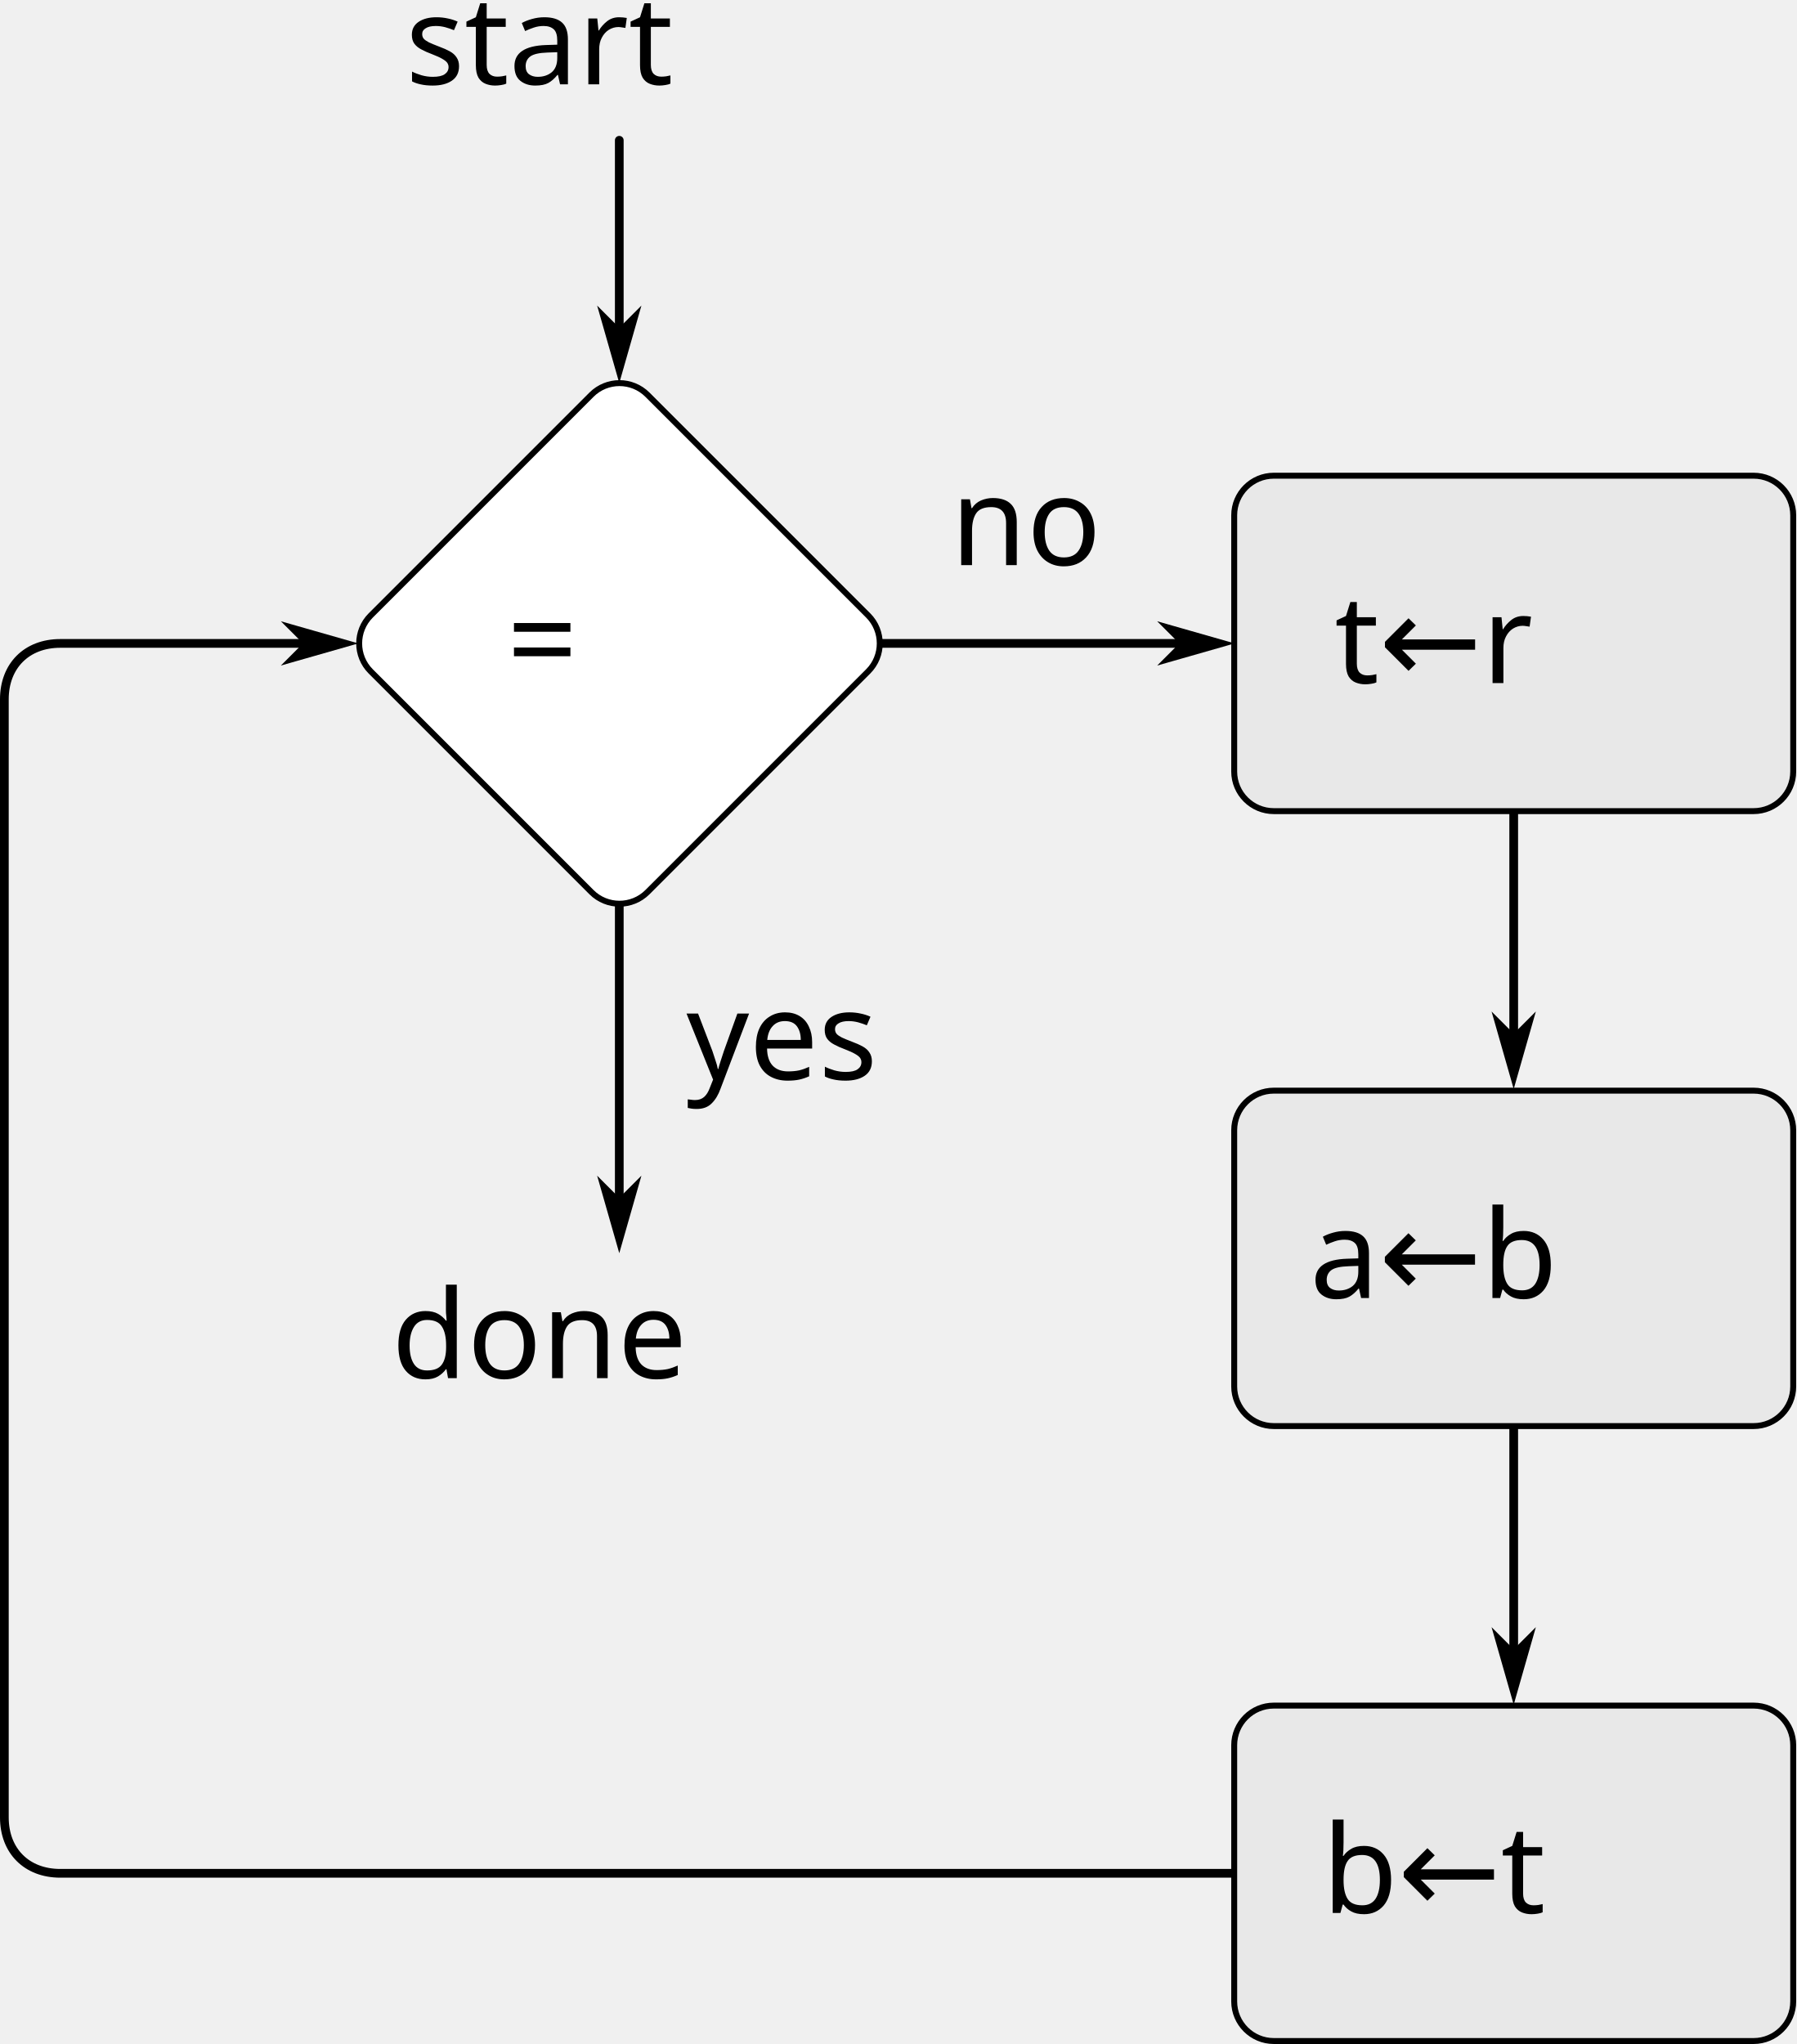
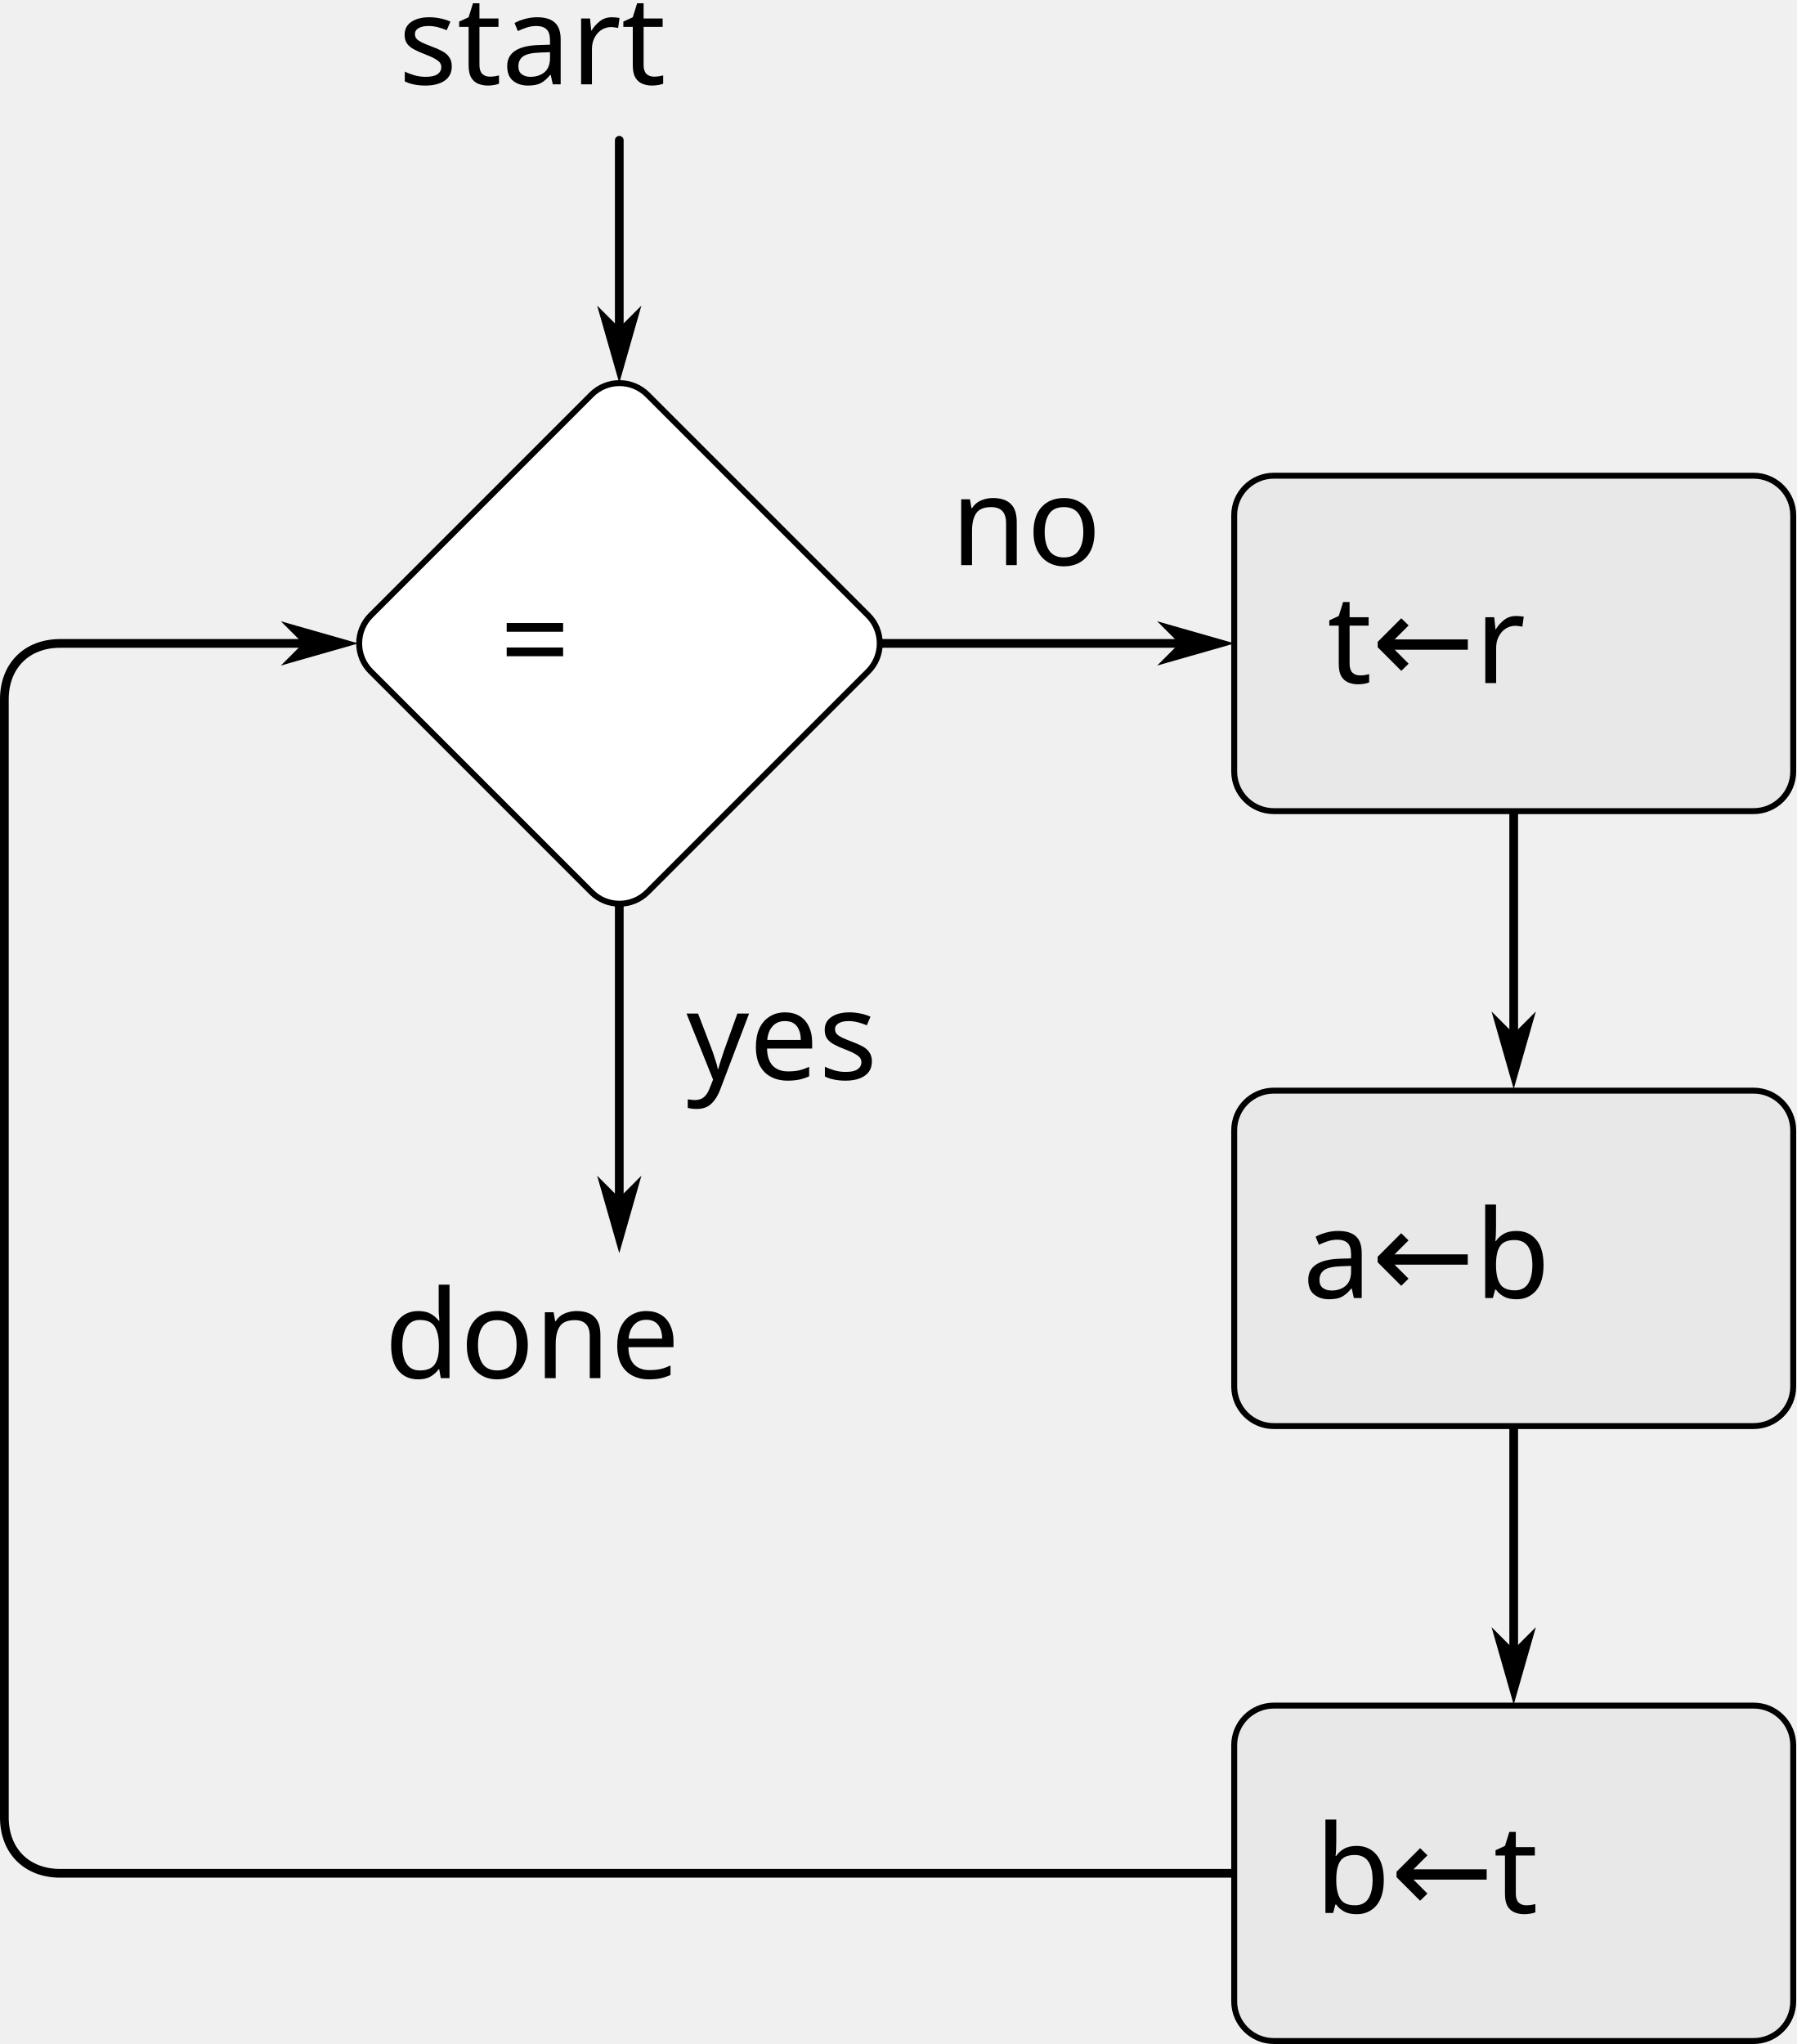
<svg xmlns="http://www.w3.org/2000/svg" width="160.656" height="182.812" id="svg3062" version="1.1">
  <defs id="defs3064">
    <marker orient="auto" refY="0" refX="0" id="Arrow1Mend" style="overflow:visible">
      <path id="path4415" d="M 0,0 5,-5 -12.5,0 5,5 0,0 z" style="fill-rule:evenodd;stroke:#000000;stroke-width:1pt;marker-start:none" transform="matrix(-0.4,0,0,-0.4,-4,0)" />
    </marker>
    <marker orient="auto" refY="0" refX="0" id="Arrow1Mend-0" style="overflow:visible">
      <path id="path4415-0" d="M 0,0 5,-5 -12.5,0 5,5 0,0 z" style="fill-rule:evenodd;stroke:#000000;stroke-width:1pt;marker-start:none" transform="matrix(-0.4,0,0,-0.4,-4,0)" />
    </marker>
    <marker orient="auto" refY="0" refX="0" id="Arrow1Mend-3" style="overflow:visible">
      <path id="path4415-9" d="M 0,0 5,-5 -12.5,0 5,5 0,0 z" style="fill-rule:evenodd;stroke:#000000;stroke-width:1pt;marker-start:none" transform="matrix(-0.4,0,0,-0.4,-4,0)" />
    </marker>
    <marker orient="auto" refY="0" refX="0" id="Arrow1Mend-5" style="overflow:visible">
      <path id="path4415-8" d="M 0,0 5,-5 -12.5,0 5,5 0,0 z" style="fill-rule:evenodd;stroke:#000000;stroke-width:1pt;marker-start:none" transform="matrix(-0.4,0,0,-0.4,-4,0)" />
    </marker>
    <marker orient="auto" refY="0" refX="0" id="Arrow1Mend-2" style="overflow:visible">
      <path id="path4415-2" d="M 0,0 5,-5 -12.5,0 5,5 0,0 z" style="fill-rule:evenodd;stroke:#000000;stroke-width:1pt;marker-start:none" transform="matrix(-0.4,0,0,-0.4,-4,0)" />
    </marker>
    <marker orient="auto" refY="0" refX="0" id="Arrow1Mend-1" style="overflow:visible">
      <path id="path4415-1" d="M 0,0 5,-5 -12.5,0 5,5 0,0 z" style="fill-rule:evenodd;stroke:#000000;stroke-width:1pt;marker-start:none" transform="matrix(-0.4,0,0,-0.4,-4,0)" />
    </marker>
  </defs>
  <g id="layer2" style="display:inline" transform="translate(-134.6102,-134.8162)">
    <rect style="fill:#ffffff;fill-opacity:1;stroke:#000000;stroke-width:0.531;stroke-linecap:round;stroke-linejoin:round;stroke-miterlimit:4;stroke-opacity:1;stroke-dasharray:none;stroke-dashoffset:0;display:inline" id="rect6788-7-2-7-4" width="35" height="35" x="-19.159" y="252.883" rx="3.543" ry="3.543" transform="matrix(0.7071068,-0.7071068,0.7071068,0.7071068,0,0)" />
    <rect style="fill:#e8e8e8;fill-opacity:1;stroke:#000000;stroke-width:0.531;stroke-linecap:round;stroke-linejoin:round;stroke-miterlimit:4;stroke-opacity:1;stroke-dasharray:none;stroke-dashoffset:0;display:inline" id="rect6788-7-2-7-4-3" width="50" height="30" x="245" y="177.362" rx="3.543" ry="3.543" />
    <rect style="fill:#e8e8e8;fill-opacity:1;stroke:#000000;stroke-width:0.531;stroke-linecap:round;stroke-linejoin:round;stroke-miterlimit:4;stroke-opacity:1;stroke-dasharray:none;stroke-dashoffset:0;display:inline" id="rect6788-7-2-7-4-3-4" width="50" height="30" x="245" y="232.362" rx="3.543" ry="3.543" />
    <rect style="fill:#e8e8e8;fill-opacity:1;stroke:#000000;stroke-width:0.531;stroke-linecap:round;stroke-linejoin:round;stroke-miterlimit:4;stroke-opacity:1;stroke-dasharray:none;stroke-dashoffset:0;display:inline" id="rect6788-7-2-7-4-3-2" width="50" height="30" x="245" y="287.362" rx="3.543" ry="3.543" />
    <path style="fill:none;stroke:#000000;stroke-width:0.78;stroke-linecap:butt;stroke-linejoin:round;stroke-miterlimit:4;stroke-opacity:1;stroke-dasharray:none;marker-end:url(#Arrow1Mend)" d="m 190,215.719 0,29.643" id="path8845-6-0-7-0-4-7-6" />
    <path style="fill:none;stroke:#000000;stroke-width:0.78;stroke-linecap:butt;stroke-linejoin:round;stroke-miterlimit:4;stroke-opacity:1;stroke-dasharray:none;marker-end:url(#Arrow1Mend)" d="m 270,207.362 0,23.316" id="path8845-6-0-7-0-4-7-6-6" />
    <path style="fill:none;stroke:#000000;stroke-width:0.78;stroke-linecap:butt;stroke-linejoin:round;stroke-miterlimit:4;stroke-opacity:1;stroke-dasharray:none;marker-end:url(#Arrow1Mend)" d="m 270,262.362 0,23.379" id="path8845-6-0-7-0-4-7-6-6-0" />
    <path style="fill:none;stroke:#000000;stroke-width:0.78;stroke-linecap:butt;stroke-linejoin:round;stroke-miterlimit:4;stroke-opacity:1;stroke-dasharray:none;marker-end:url(#Arrow1Mend)" d="m 213.364,192.362 30.141,0" id="path8845-6-0-7-0-4-7-6-0" />
    <path style="fill:none;stroke:#000000;stroke-width:0.78;stroke-linecap:round;stroke-linejoin:round;stroke-miterlimit:4;stroke-opacity:1;stroke-dasharray:none;marker-end:url(#Arrow1Mend)" d="m 190,147.362 0,20.179" id="path8845-6-0-7-0-4-7-6-2" />
    <path style="fill:none;stroke:#000000;stroke-width:0.78;stroke-linecap:butt;stroke-linejoin:round;stroke-miterlimit:4;stroke-opacity:1;stroke-dasharray:none;marker-end:url(#Arrow1Mend)" d="m 245,302.362 -105,0 c -3,0 -5,-2 -5,-5 l 0,-100 c 0,-3 2,-5 5,-5 l 25.126,-4e-5" id="path8845-1-4-88" />
  </g>
  <g id="layer3" style="display:inline" transform="translate(-134.6102,-134.8162)">
-     <text xml:space="preserve" style="font-size:11px;font-style:normal;font-variant:normal;font-weight:normal;font-stretch:normal;text-align:center;line-height:125%;letter-spacing:0px;word-spacing:0px;text-anchor:middle;fill:#000000;fill-opacity:1;stroke:none;font-family:Source Code Pro;-inkscape-font-specification:Source Code Pro" x="190" y="142.362" id="text4364">
-       <tspan id="tspan4366" x="190" y="142.362">start</tspan>
+     <text xml:space="preserve" style="font-style:normal;font-variant:normal;font-weight:normal;font-stretch:normal;line-height:0%;font-family:'Inconsolata LGC';-inkscape-font-specification:'Inconsolata LGC';text-align:center;letter-spacing:0px;word-spacing:0px;text-anchor:middle;fill:#000000;fill-opacity:1;stroke:none" x="190" y="142.362" id="text4364">
+       <tspan id="tspan4366" x="190" y="142.362" style="font-size:11px;line-height:1.25">start</tspan>
    </text>
-     <text xml:space="preserve" style="font-size:11px;font-style:normal;font-variant:normal;font-weight:normal;font-stretch:normal;text-align:start;line-height:125%;letter-spacing:0px;word-spacing:0px;text-anchor:start;fill:#000000;fill-opacity:1;stroke:none;font-family:Source Code Pro;-inkscape-font-specification:Source Code Pro" x="219.643" y="185.362" id="text4368">
-       <tspan id="tspan4370" x="219.643" y="185.362">no</tspan>
+     <text xml:space="preserve" style="font-style:normal;font-variant:normal;font-weight:normal;font-stretch:normal;line-height:0%;font-family:'Inconsolata LGC';-inkscape-font-specification:'Inconsolata LGC';text-align:start;letter-spacing:0px;word-spacing:0px;text-anchor:start;fill:#000000;fill-opacity:1;stroke:none" x="219.643" y="185.362" id="text4368">
+       <tspan id="tspan4370" x="219.643" y="185.362" style="font-size:11px;line-height:1.25">no</tspan>
    </text>
-     <text xml:space="preserve" style="font-size:11px;font-style:normal;font-variant:normal;font-weight:normal;font-stretch:normal;text-align:center;line-height:125%;letter-spacing:0px;word-spacing:0px;text-anchor:middle;fill:#000000;fill-opacity:1;stroke:none;font-family:Source Code Pro;-inkscape-font-specification:Source Code Pro" x="190" y="258.076" id="text4372">
-       <tspan id="tspan4374" x="190" y="258.076">done</tspan>
+     <text xml:space="preserve" style="font-style:normal;font-variant:normal;font-weight:normal;font-stretch:normal;line-height:0%;font-family:'Inconsolata LGC';-inkscape-font-specification:'Inconsolata LGC';text-align:center;letter-spacing:0px;word-spacing:0px;text-anchor:middle;fill:#000000;fill-opacity:1;stroke:none" x="190" y="258.076" id="text4372">
+       <tspan id="tspan4374" x="190" y="258.076" style="font-size:11px;line-height:1.25">done</tspan>
    </text>
-     <text xml:space="preserve" style="font-size:11px;font-style:normal;font-variant:normal;font-weight:normal;font-stretch:normal;text-align:start;line-height:125%;letter-spacing:0px;word-spacing:0px;text-anchor:start;fill:#000000;fill-opacity:1;stroke:none;font-family:Source Code Pro;-inkscape-font-specification:Source Code Pro" x="196" y="231.362" id="text4376">
-       <tspan id="tspan4378" x="196" y="231.362">yes</tspan>
+     <text xml:space="preserve" style="font-style:normal;font-variant:normal;font-weight:normal;font-stretch:normal;line-height:0%;font-family:'Inconsolata LGC';-inkscape-font-specification:'Inconsolata LGC';text-align:start;letter-spacing:0px;word-spacing:0px;text-anchor:start;fill:#000000;fill-opacity:1;stroke:none" x="196" y="231.362" id="text4376">
+       <tspan id="tspan4378" x="196" y="231.362" style="font-size:11px;line-height:1.25">yes</tspan>
    </text>
-     <text xml:space="preserve" style="font-size:11px;font-style:normal;font-variant:normal;font-weight:normal;font-stretch:normal;text-align:center;line-height:125%;letter-spacing:0px;word-spacing:0px;text-anchor:middle;fill:#000000;fill-opacity:1;stroke:none;display:inline;font-family:Source Code Pro;-inkscape-font-specification:Source Code Pro" x="190.268" y="195.898" id="text3191">
-       <tspan id="tspan3193" x="190.268" y="195.898">=</tspan>
+     <text xml:space="preserve" style="font-style:normal;font-variant:normal;font-weight:normal;font-stretch:normal;line-height:0%;font-family:'Inconsolata LGC';-inkscape-font-specification:'Inconsolata LGC';text-align:center;letter-spacing:0px;word-spacing:0px;text-anchor:middle;display:inline;fill:#000000;fill-opacity:1;stroke:none" x="190.268" y="195.898" id="text3191">
+       <tspan id="tspan3193" x="190.268" y="195.898" style="font-size:11px;line-height:1.25">=</tspan>
    </text>
-     <text xml:space="preserve" style="font-size:11px;font-style:normal;font-variant:normal;font-weight:normal;font-stretch:normal;text-align:center;line-height:125%;letter-spacing:0px;word-spacing:0px;text-anchor:middle;fill:#000000;fill-opacity:1;stroke:none;display:inline;font-family:Source Code Pro;-inkscape-font-specification:Sans" x="270" y="195.911" id="text6689-7-1">
-       <tspan id="tspan6691-7-5" x="270" y="195.911" dx="0 2 2">t←r</tspan>
+     <text xml:space="preserve" style="font-style:normal;font-variant:normal;font-weight:normal;font-stretch:normal;line-height:0%;font-family:'Inconsolata LGC';-inkscape-font-specification:Sans;text-align:center;letter-spacing:0px;word-spacing:0px;text-anchor:middle;display:inline;fill:#000000;fill-opacity:1;stroke:none" x="270" y="195.911" id="text6689-7-1">
+       <tspan id="tspan6691-7-5" x="270" y="195.911" dx="0 2 2" style="font-size:11px;line-height:1.25">t←r</tspan>
    </text>
-     <text xml:space="preserve" style="font-size:11px;font-style:normal;font-variant:normal;font-weight:normal;font-stretch:normal;text-align:center;line-height:125%;letter-spacing:0px;word-spacing:0px;text-anchor:middle;fill:#000000;fill-opacity:1;stroke:none;display:inline;font-family:Source Code Pro;-inkscape-font-specification:Sans" x="270" y="250.911" id="text6689-7-1-1">
-       <tspan id="tspan6691-7-5-7" x="270" y="250.911" dx="0 2 2">a←b</tspan>
+     <text xml:space="preserve" style="font-style:normal;font-variant:normal;font-weight:normal;font-stretch:normal;line-height:0%;font-family:'Inconsolata LGC';-inkscape-font-specification:Sans;text-align:center;letter-spacing:0px;word-spacing:0px;text-anchor:middle;display:inline;fill:#000000;fill-opacity:1;stroke:none" x="270" y="250.911" id="text6689-7-1-1">
+       <tspan id="tspan6691-7-5-7" x="270" y="250.911" dx="0 2 2" style="font-size:11px;line-height:1.25">a←b</tspan>
    </text>
-     <text xml:space="preserve" style="font-size:11px;font-style:normal;font-variant:normal;font-weight:normal;font-stretch:normal;text-align:center;line-height:125%;letter-spacing:0px;word-spacing:0px;text-anchor:middle;fill:#000000;fill-opacity:1;stroke:none;display:inline;font-family:Source Code Pro;-inkscape-font-specification:Sans" x="270" y="305.911" id="text6689-7-1-12">
-       <tspan id="tspan6691-7-5-5" x="270" y="305.911" dx="0 2 2">b←t</tspan>
+     <text xml:space="preserve" style="font-style:normal;font-variant:normal;font-weight:normal;font-stretch:normal;line-height:0%;font-family:'Inconsolata LGC';-inkscape-font-specification:Sans;text-align:center;letter-spacing:0px;word-spacing:0px;text-anchor:middle;display:inline;fill:#000000;fill-opacity:1;stroke:none" x="270" y="305.911" id="text6689-7-1-12">
+       <tspan id="tspan6691-7-5-5" x="270" y="305.911" dx="0 2 2" style="font-size:11px;line-height:1.25">b←t</tspan>
    </text>
  </g>
</svg>
